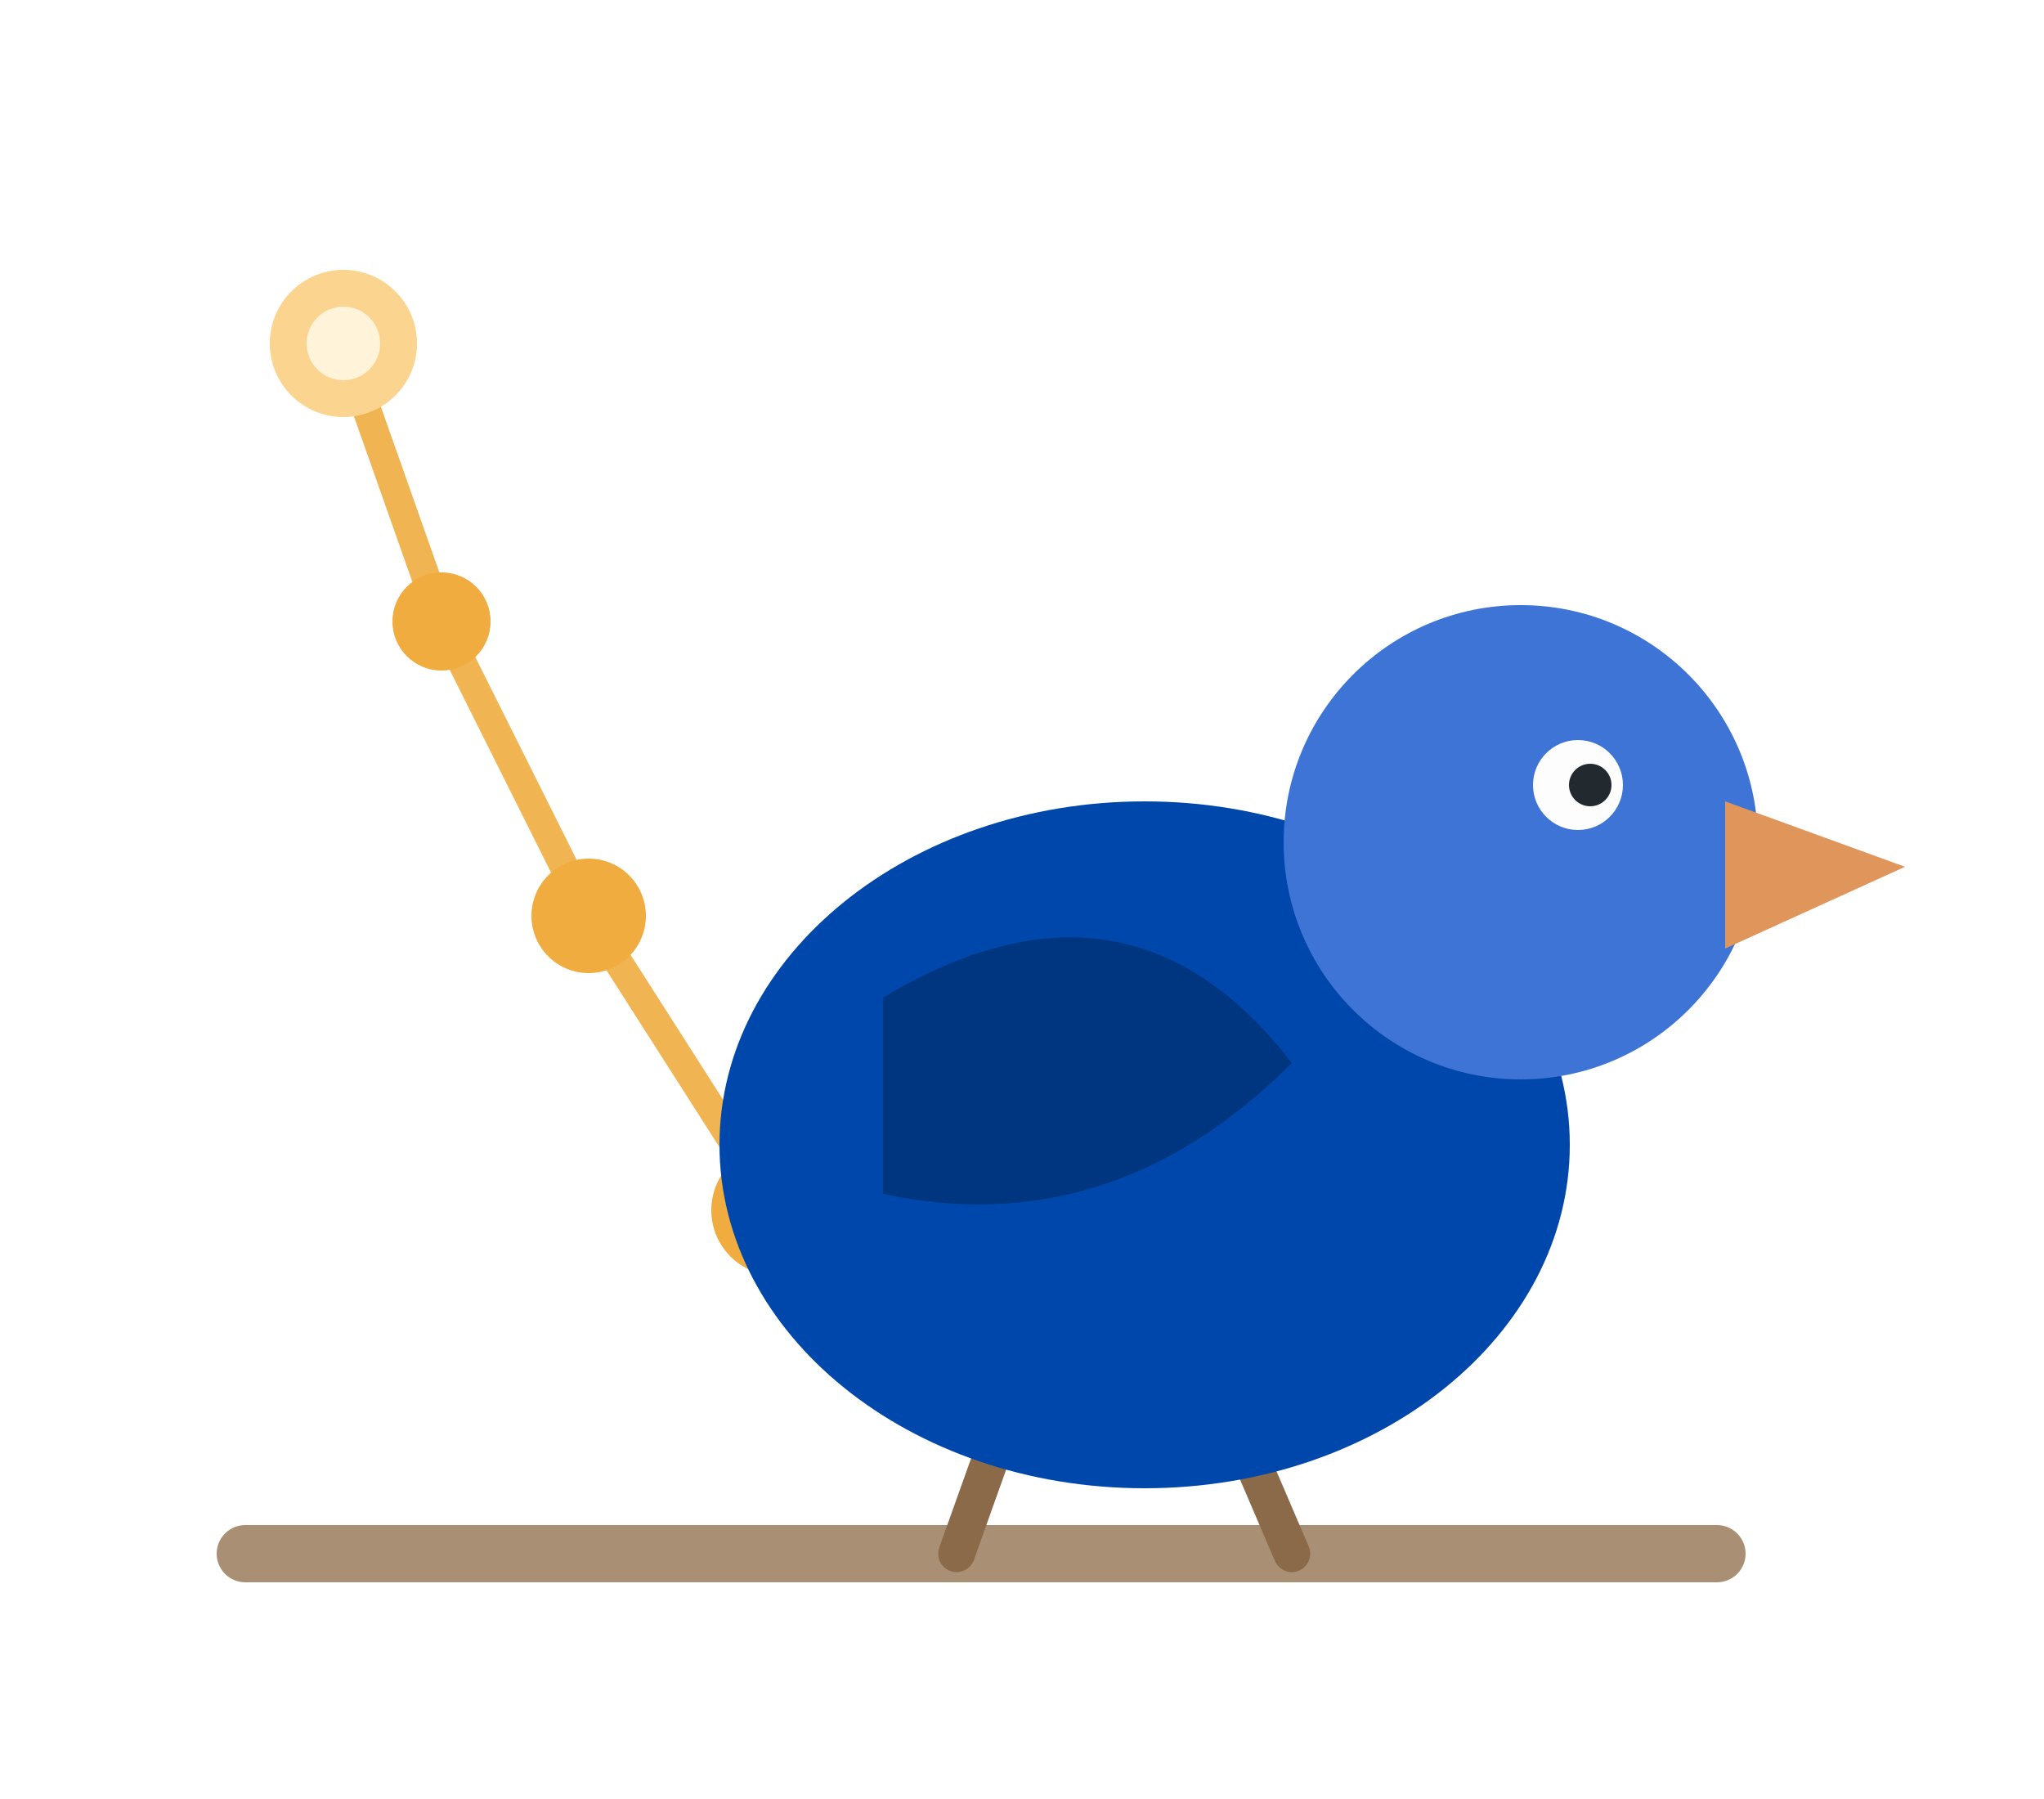
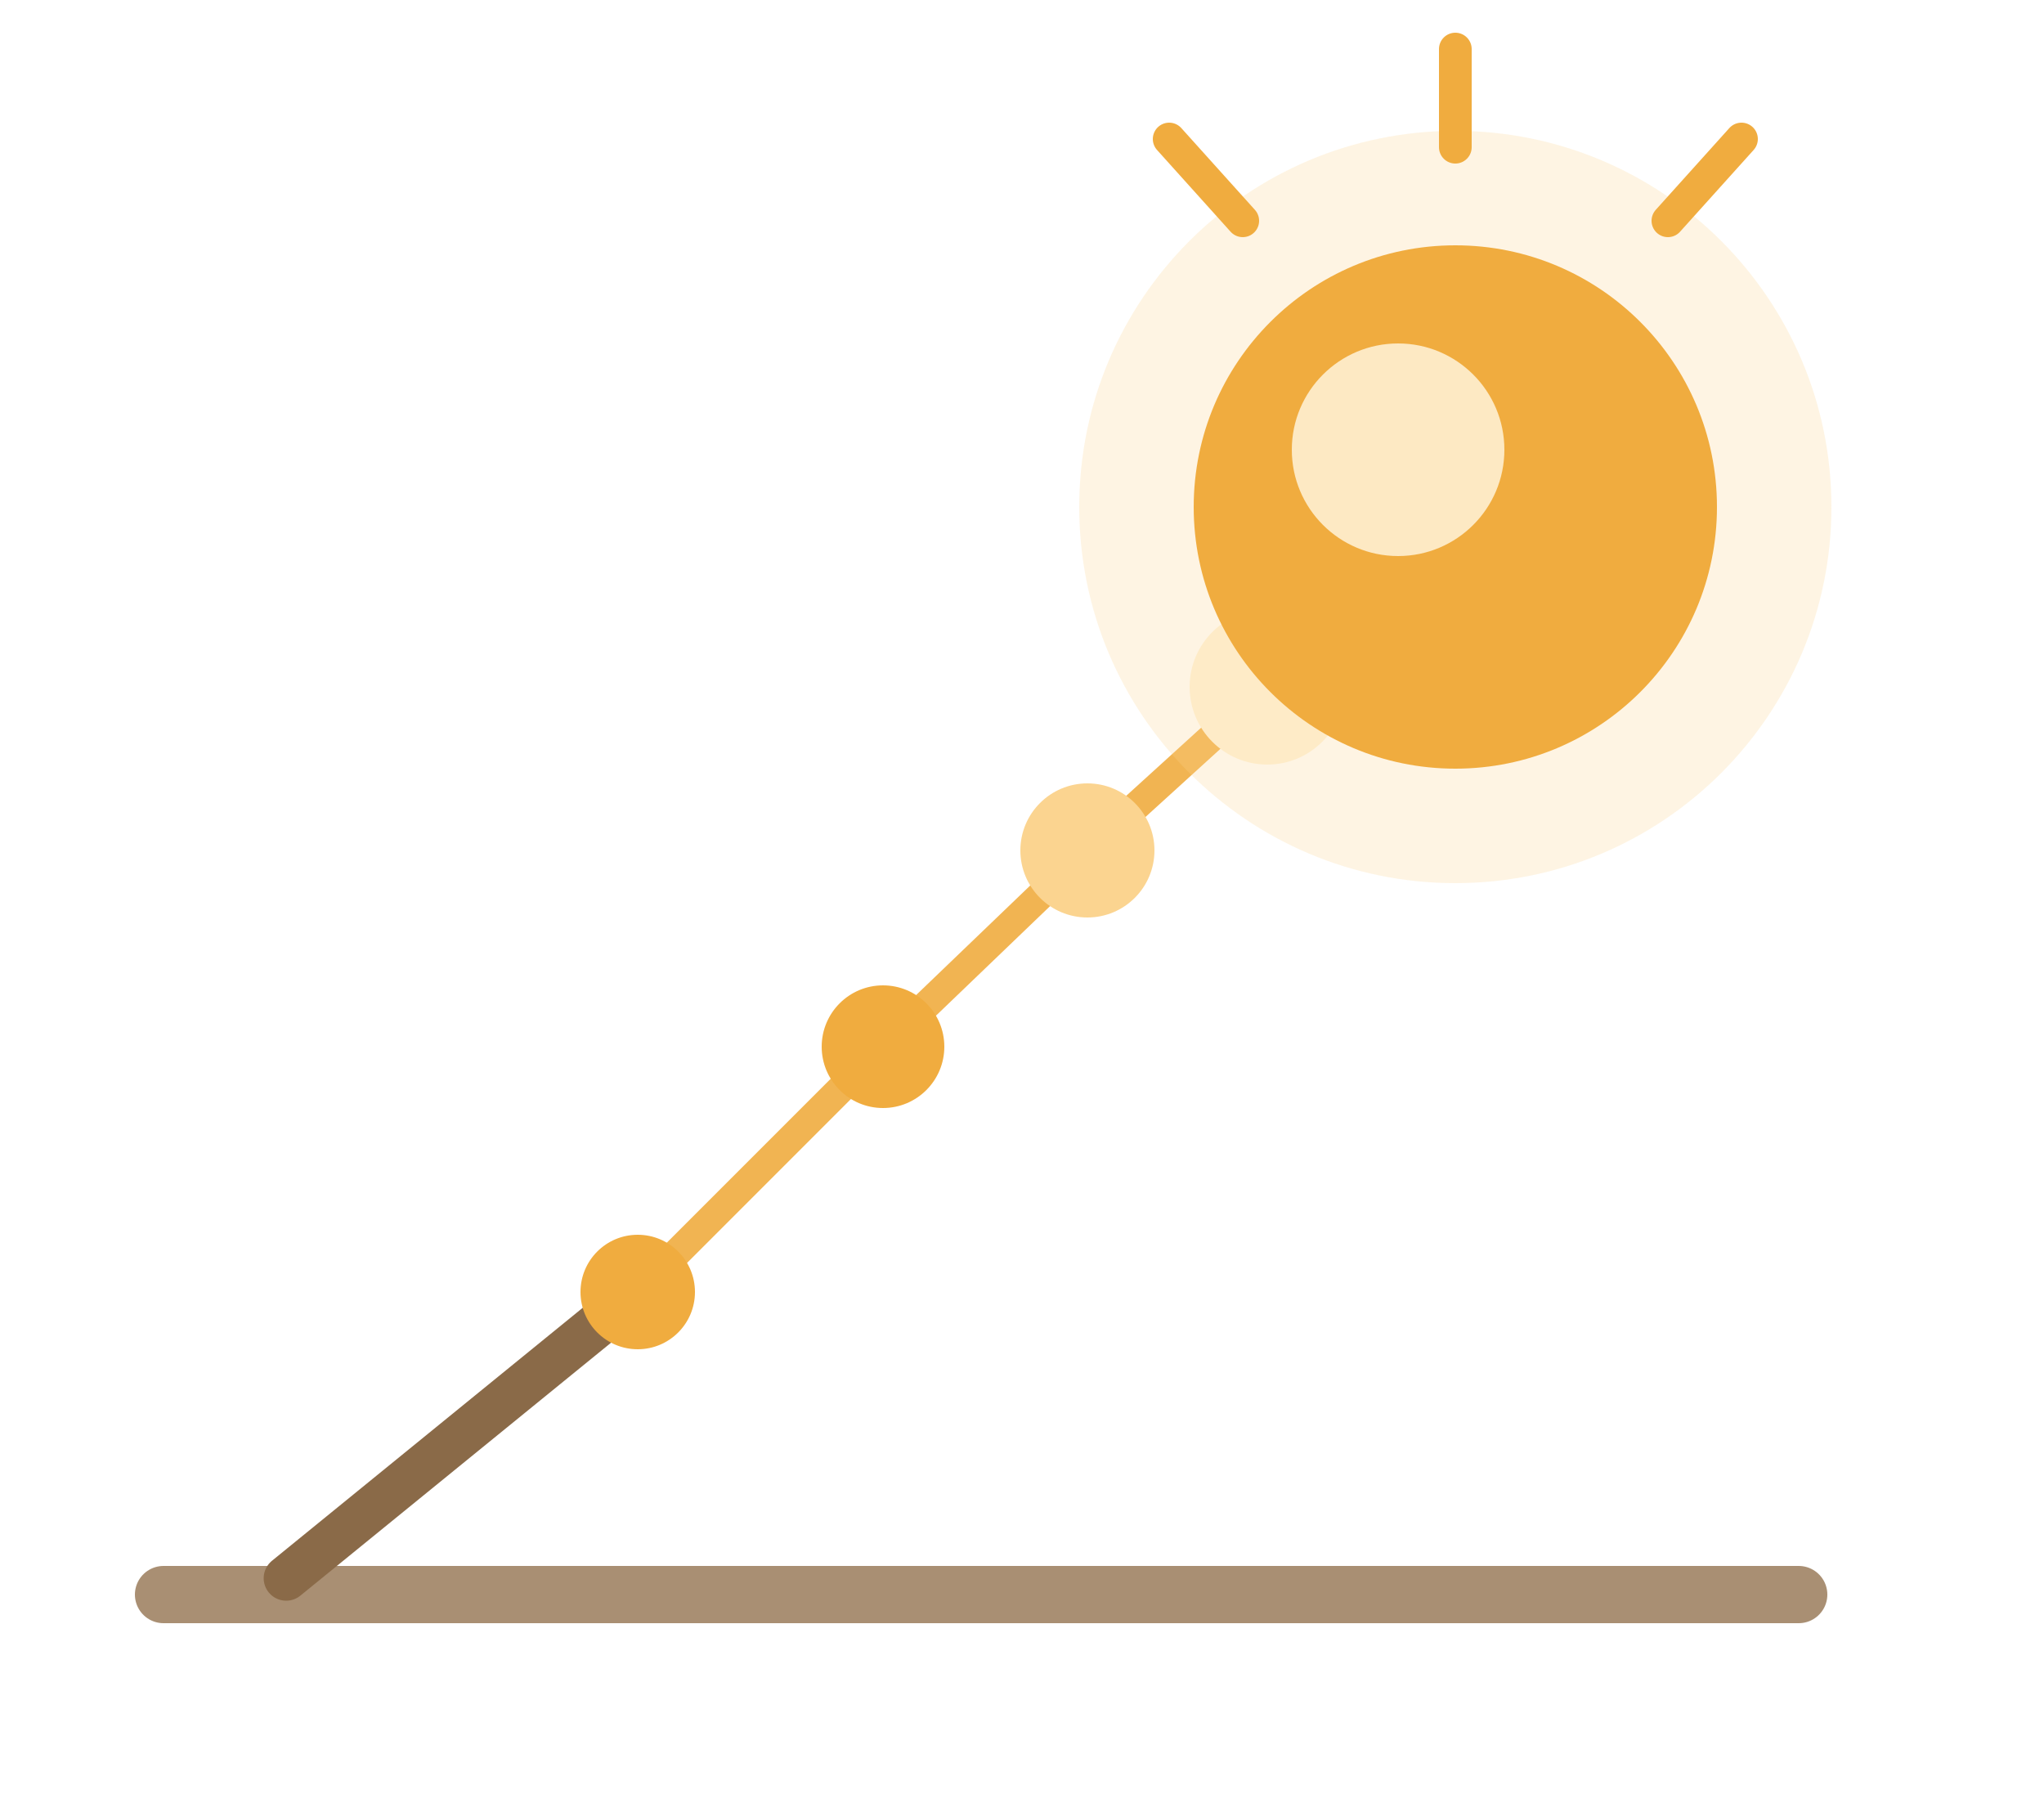
<svg xmlns="http://www.w3.org/2000/svg" viewBox="0 0 250 220" role="img" aria-labelledby="title">
-   <line x1="30" y1="190" x2="210" y2="190" stroke="#a98f73" stroke-width="7" stroke-linecap="round" />
-   <line x1="122" y1="176" x2="117" y2="190" stroke="#8a6a48" stroke-width="4.5" stroke-linecap="round" />
-   <line x1="152" y1="176" x2="158" y2="190" stroke="#8a6a48" stroke-width="4.5" stroke-linecap="round" />
+   <line x1="20" y1="195" x2="220" y2="195" stroke="#a98f73" stroke-width="7" stroke-linecap="round" />
+   <line x1="35" y1="193" x2="78" y2="158" stroke="#8a6a48" stroke-width="5.5" stroke-linecap="round" />
  <g stroke="#f0ac3f" stroke-width="3.5" fill="none" opacity="0.9">
-     <line x1="95" y1="148" x2="72" y2="112" />
-     <line x1="72" y1="112" x2="54" y2="76" />
-     <line x1="54" y1="76" x2="42" y2="42" />
+     <line x1="78" y1="158" x2="108" y2="128" />
+     <line x1="108" y1="128" x2="133" y2="104" />
+     <line x1="133" y1="104" x2="155" y2="84" />
  </g>
-   <circle cx="95" cy="148" r="8" fill="#f0ac3f" />
-   <circle cx="72" cy="112" r="7" fill="#f0ac3f" />
-   <circle cx="54" cy="76" r="6" fill="#f0ac3f" />
-   <circle cx="42" cy="42" r="9" fill="#fbd490" />
-   <circle cx="42" cy="42" r="4.5" fill="#fff3da" />
-   <ellipse cx="140" cy="140" rx="52" ry="42" fill="#0047ab" />
-   <path d="M 108 122 Q 138 104 158 130 Q 136 152 108 146 Z" fill="#003580" />
-   <circle cx="186" cy="103" r="29" fill="#3d74d6" />
-   <polygon points="211,98 233,106 211,116" fill="#e0965a" />
-   <circle cx="193" cy="96" r="5.5" fill="#fdfdfd" />
-   <circle cx="194.5" cy="96" r="2.6" fill="#22292f" />
+   <circle cx="78" cy="158" r="7" fill="#f0ac3f" />
+   <circle cx="108" cy="128" r="7.5" fill="#f0ac3f" />
+   <circle cx="133" cy="104" r="8.2" fill="#fbd490" />
+   <circle cx="155" cy="84" r="9.5" fill="#fff3da" />
+   <circle cx="178" cy="62" r="46" fill="#fbd490" opacity="0.25" />
+   <circle cx="178" cy="62" r="32" fill="#f0ac3f" />
+   <circle cx="171" cy="55" r="13" fill="#fff3da" opacity="0.85" />
+   <g stroke="#f0ac3f" stroke-width="4" stroke-linecap="round">
+     <line x1="178" y1="18" x2="178" y2="6" />
+     <line x1="152" y1="27" x2="143" y2="17" />
+     <line x1="204" y1="27" x2="213" y2="17" />
+   </g>
</svg>
